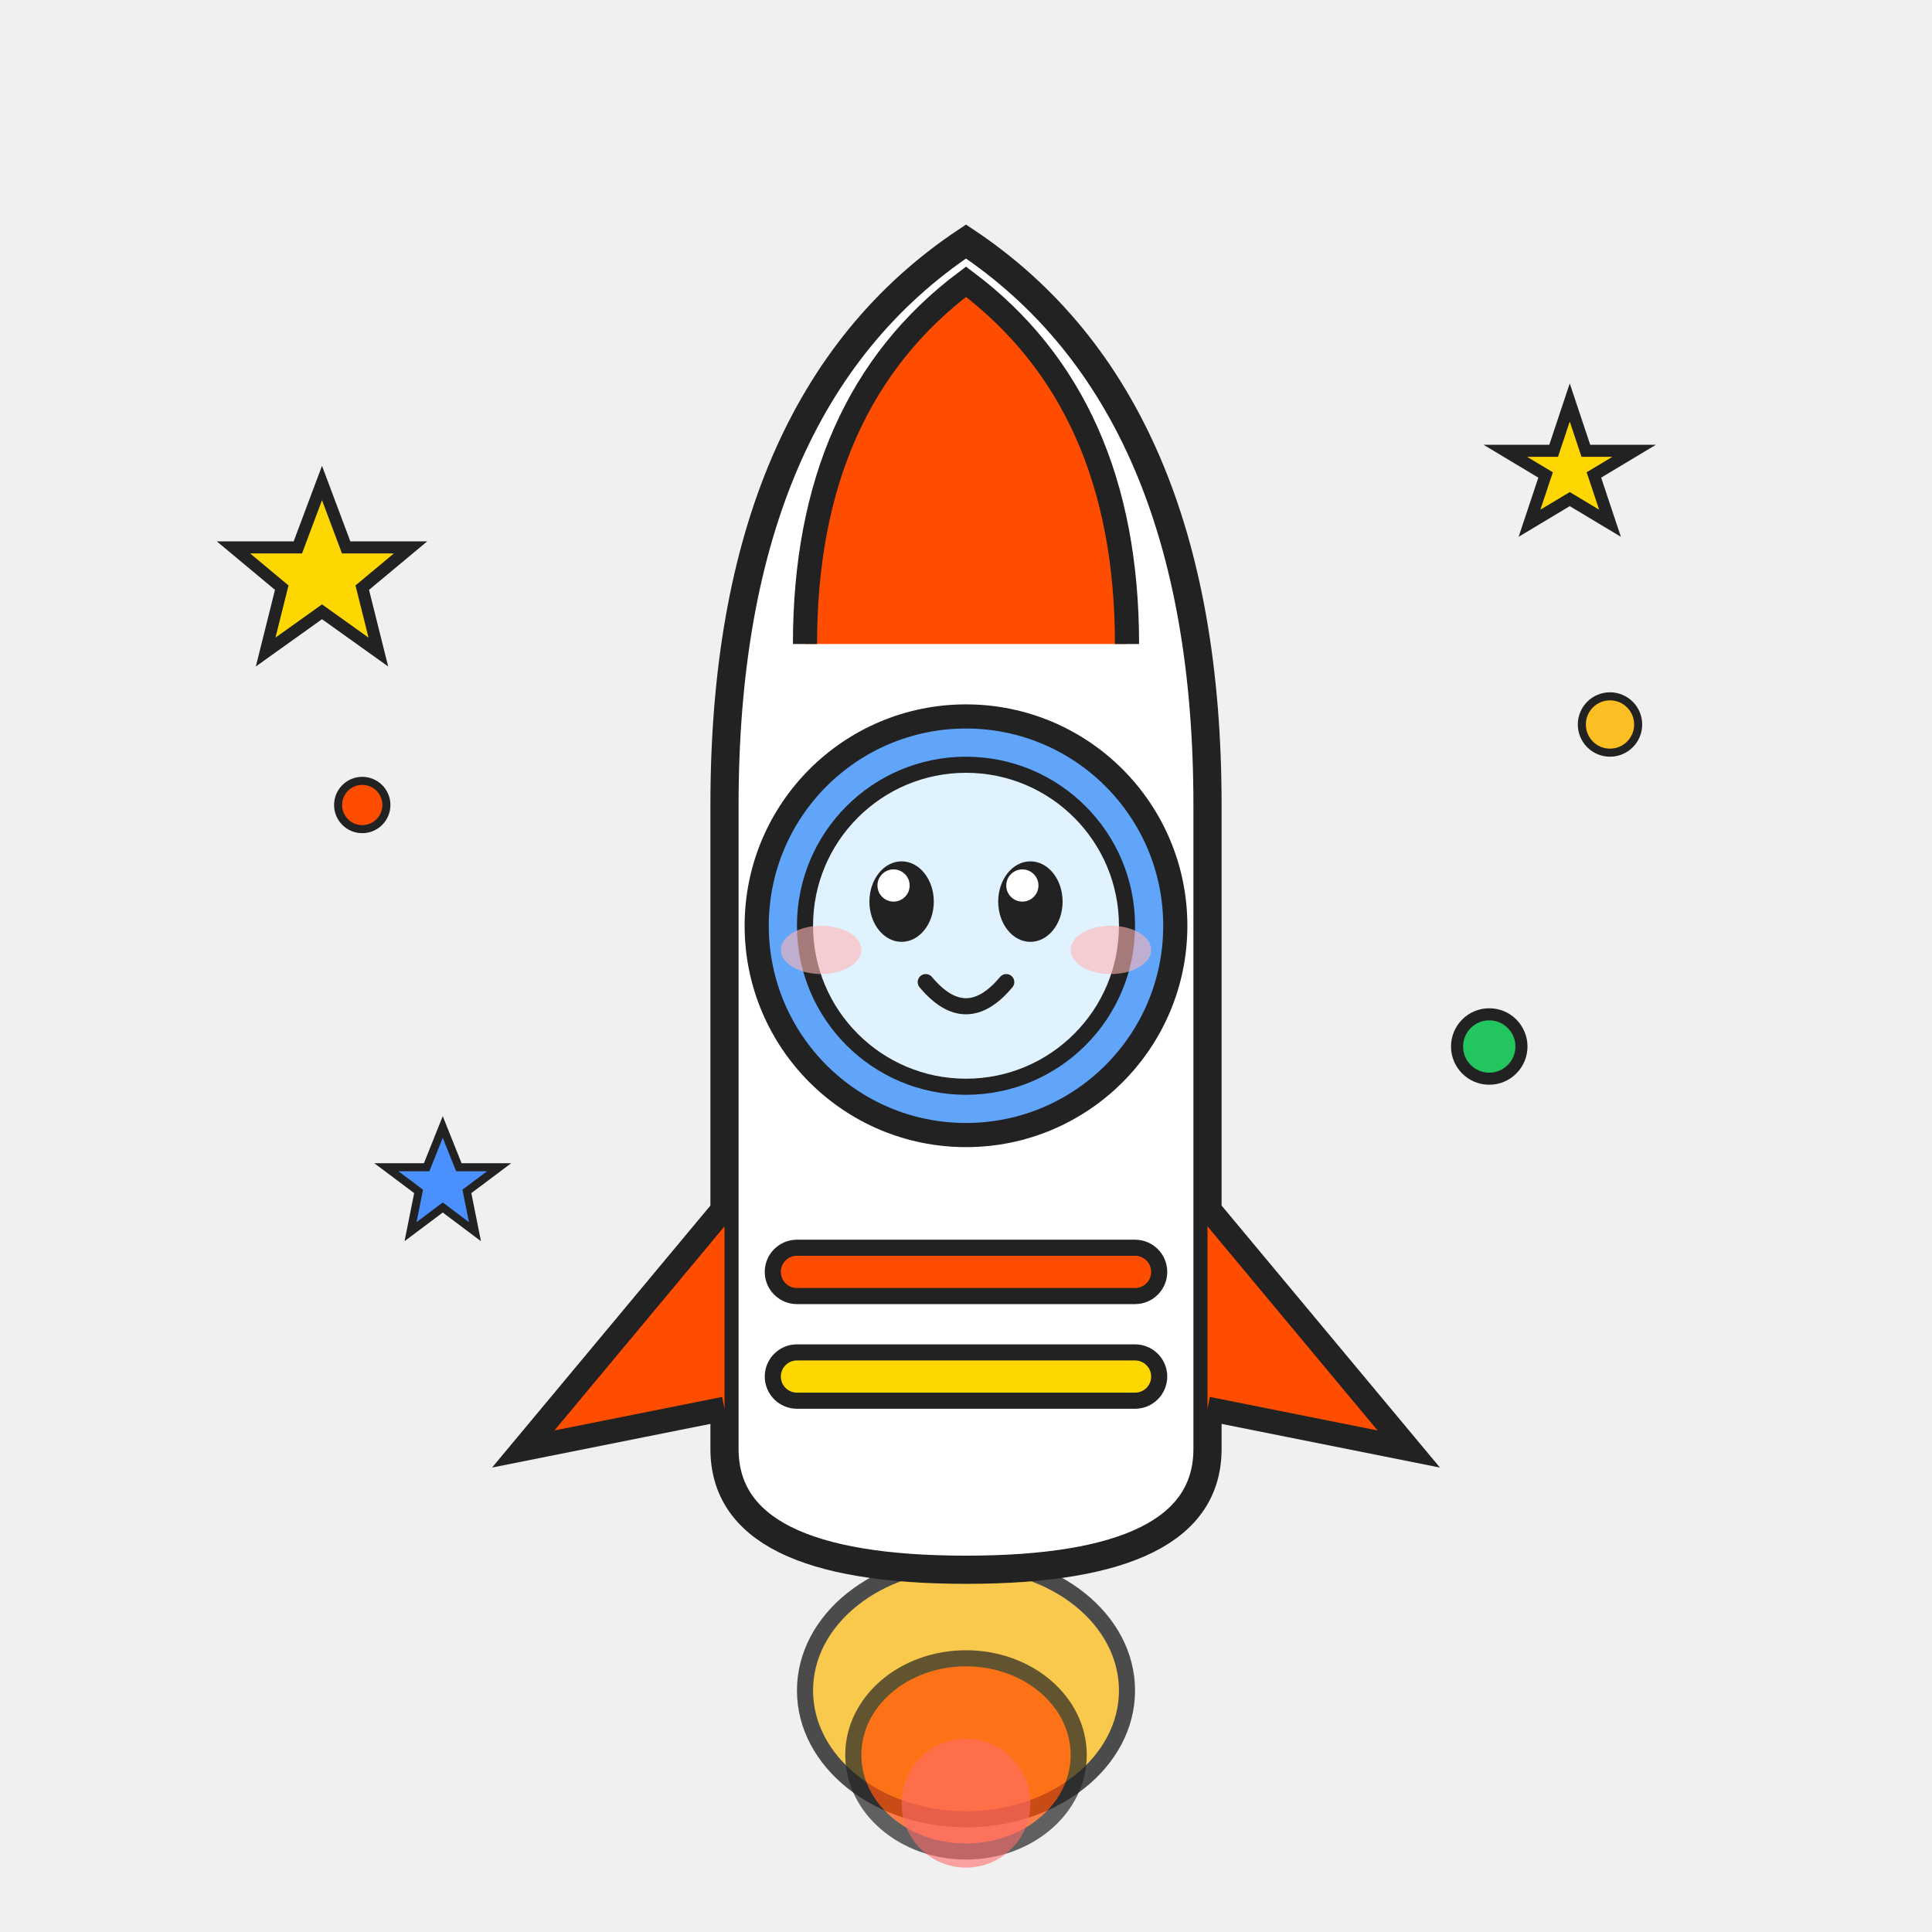
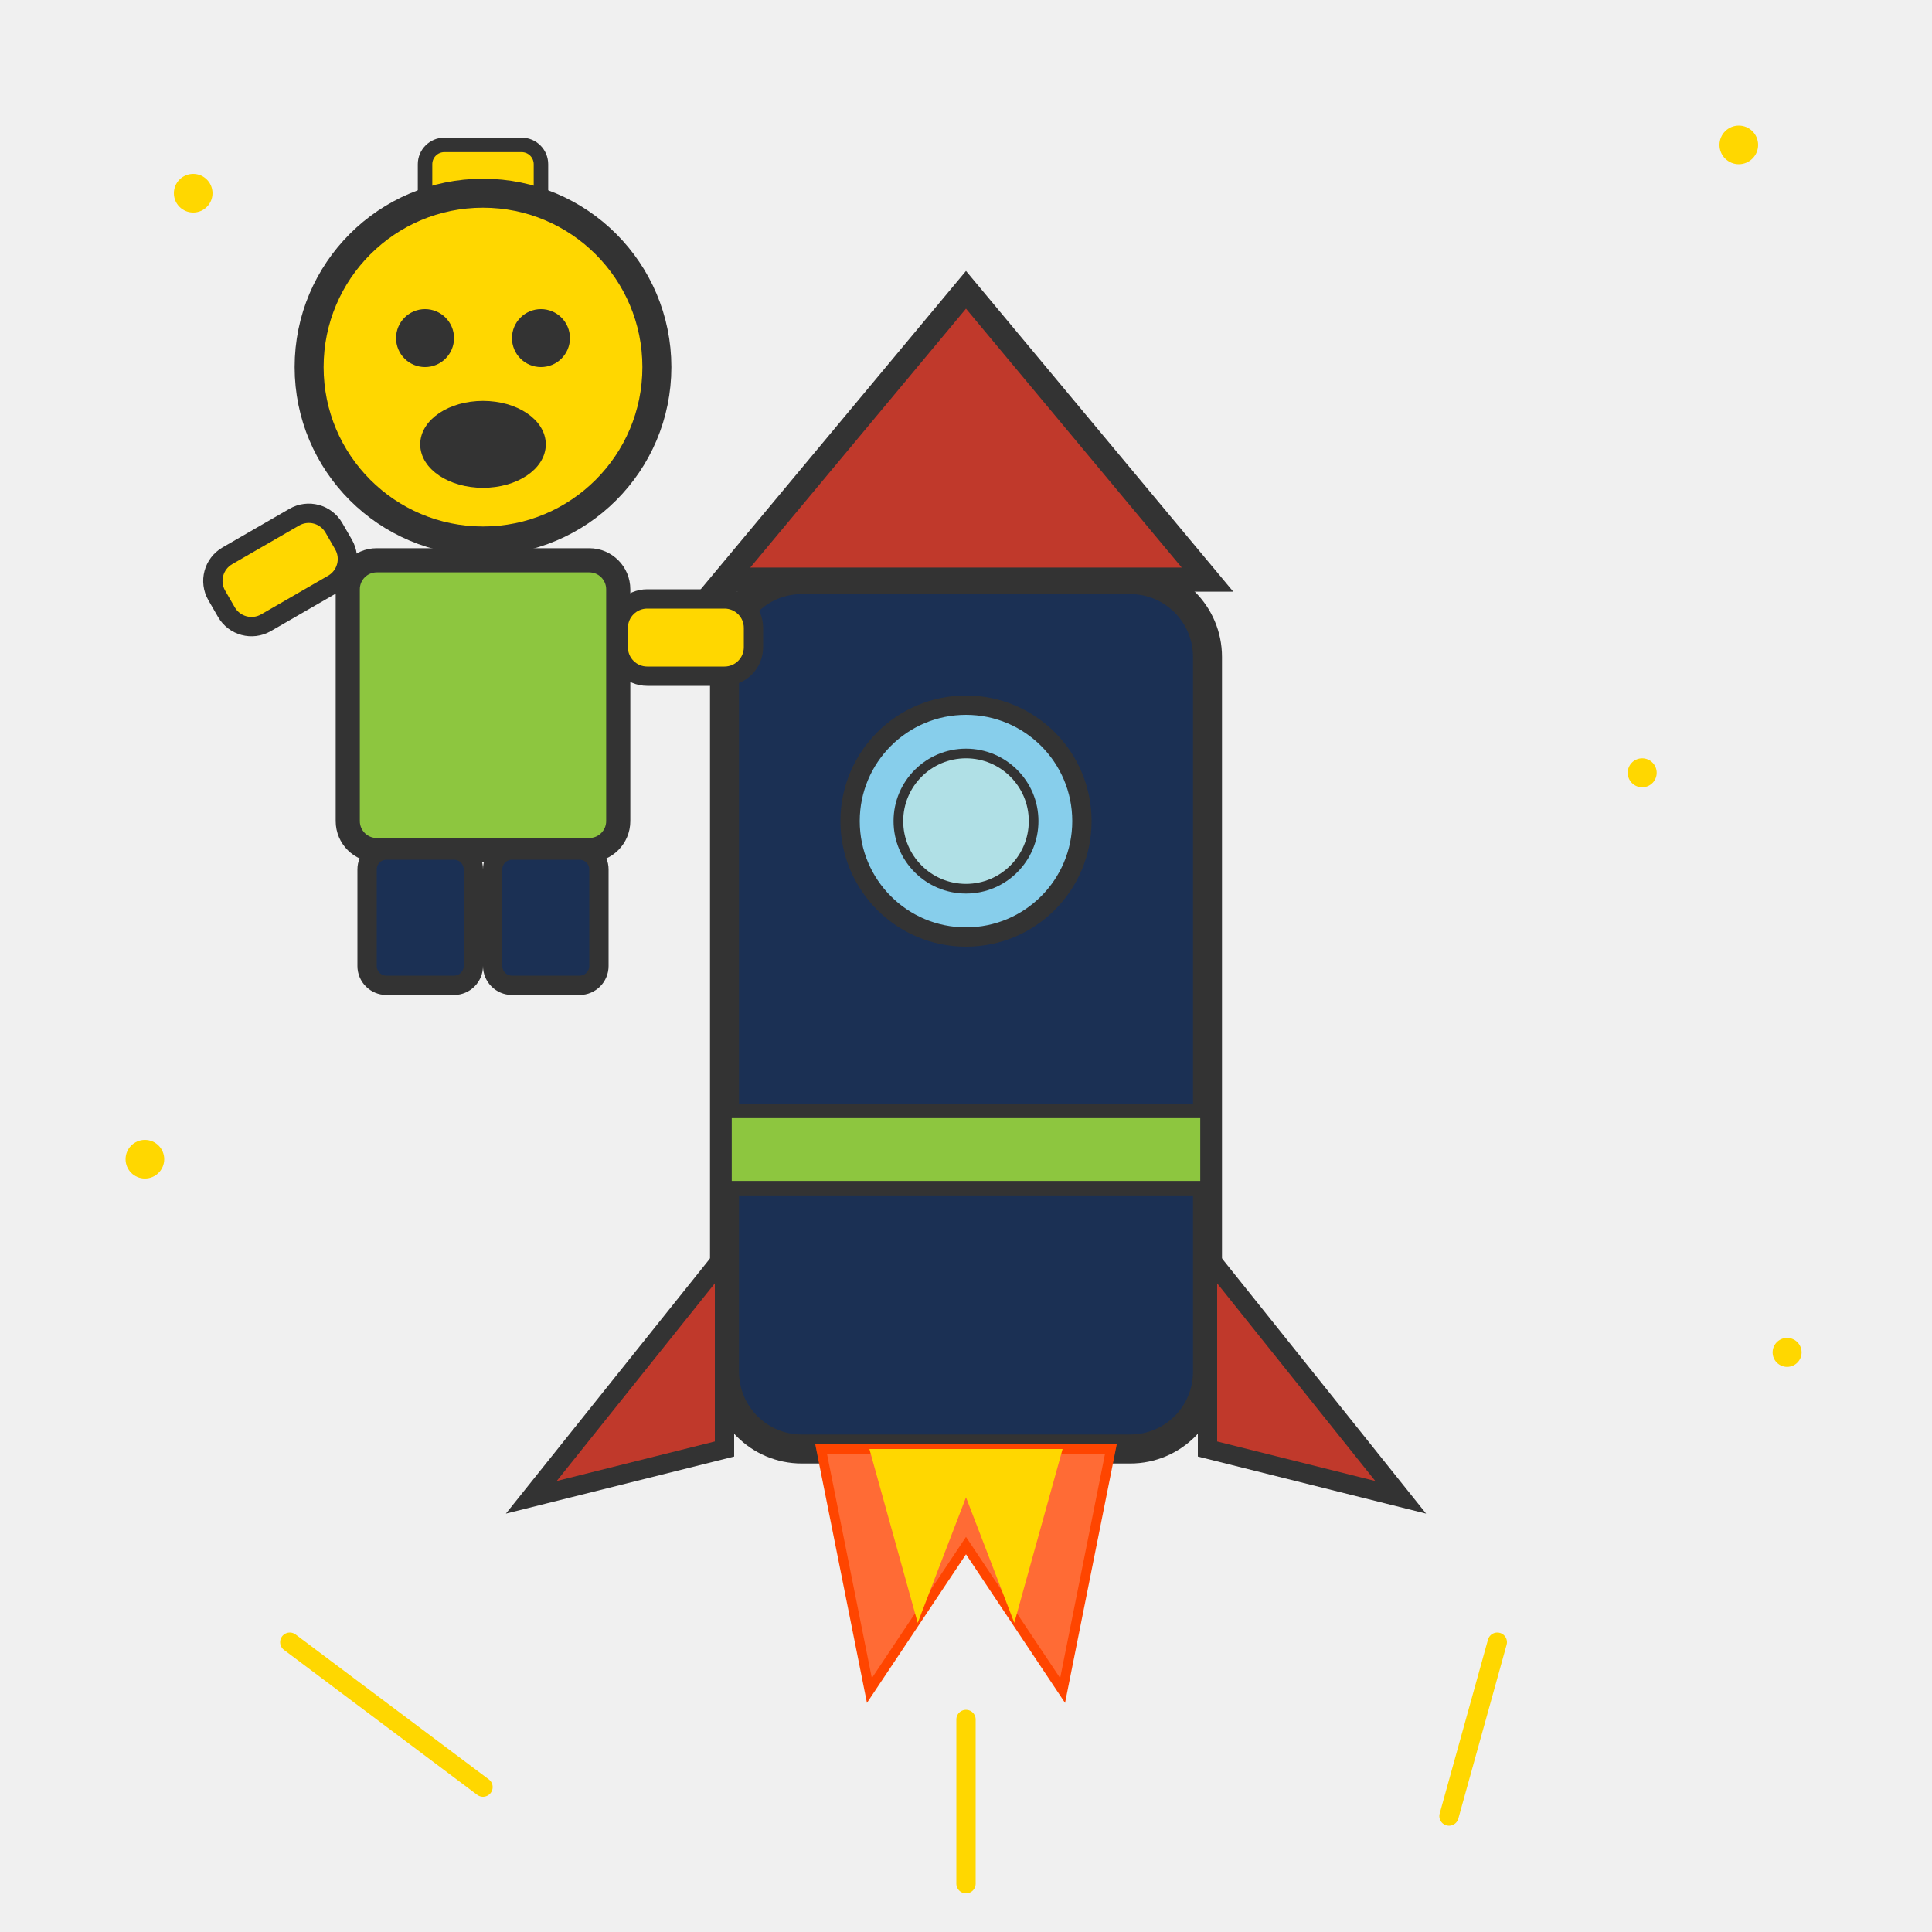
- <svg xmlns="http://www.w3.org/2000/svg" viewBox="0 0 240 240" width="240" height="240">
-   <ellipse cx="120" cy="210" rx="20" ry="16" fill="#FBBF24" stroke="#222" stroke-width="2" opacity="0.8" />
-   <ellipse cx="120" cy="218" rx="14" ry="12" fill="#FF4D00" stroke="#222" stroke-width="2" opacity="0.7" />
-   <ellipse cx="120" cy="224" rx="8" ry="8" fill="#FF6B6B" opacity="0.6" />
-   <path d="M90 100 Q90 50 120 30 Q150 50 150 100 L150 180 Q150 195 120 195 Q90 195 90 180 Z" fill="#FFF" stroke="#222" stroke-width="3.5" />
-   <path d="M100 80 Q100 50 120 35 Q140 50 140 80" fill="#FF4D00" stroke="#222" stroke-width="3" />
-   <circle cx="120" cy="115" r="26" fill="#60A5FA" stroke="#222" stroke-width="3" />
-   <circle cx="120" cy="115" r="20" fill="#E0F2FE" stroke="#222" stroke-width="2" />
-   <ellipse cx="112" cy="112" rx="4" ry="5" fill="#222" />
-   <ellipse cx="128" cy="112" rx="4" ry="5" fill="#222" />
-   <circle cx="111" cy="110" r="2" fill="#FFF" />
-   <circle cx="127" cy="110" r="2" fill="#FFF" />
-   <path d="M115 122 Q120 128 125 122" fill="none" stroke="#222" stroke-width="2" stroke-linecap="round" />
-   <ellipse cx="102" cy="118" rx="5" ry="3" fill="#FFB4B4" opacity="0.6" />
-   <ellipse cx="138" cy="118" rx="5" ry="3" fill="#FFB4B4" opacity="0.6" />
-   <path d="M90 150 L65 180 L90 175" fill="#FF4D00" stroke="#222" stroke-width="3" />
-   <path d="M150 150 L175 180 L150 175" fill="#FF4D00" stroke="#222" stroke-width="3" />
-   <rect x="96" y="155" width="48" height="6" rx="3" fill="#FF4D00" stroke="#222" stroke-width="2" />
-   <rect x="96" y="168" width="48" height="6" rx="3" fill="#FFD700" stroke="#222" stroke-width="2" />
-   <polygon points="40,60 43,68 51,68 45,73 47,81 40,76 33,81 35,73 29,68 37,68" fill="#FFD700" stroke="#222" stroke-width="1.5" />
-   <polygon points="195,50 197,56 203,56 198,59 200,65 195,62 190,65 192,59 187,56 193,56" fill="#FFD700" stroke="#222" stroke-width="1.5" />
-   <polygon points="55,140 57,145 62,145 58,148 59,153 55,150 51,153 52,148 48,145 53,145" fill="#4A90FF" stroke="#222" stroke-width="1" />
-   <circle cx="185" cy="130" r="4" fill="#22C55E" stroke="#222" stroke-width="1.5" />
-   <circle cx="45" cy="100" r="3" fill="#FF4D00" stroke="#222" stroke-width="1" />
-   <circle cx="200" cy="90" r="3.5" fill="#FBBF24" stroke="#222" stroke-width="1" />
+ <svg xmlns="http://www.w3.org/2000/svg" viewBox="0 0 200 200" width="200" height="200">
+   <circle cx="20" cy="20" r="2" fill="#FFD700" />
+   <circle cx="180" cy="15" r="2" fill="#FFD700" />
+   <circle cx="40" cy="60" r="1.5" fill="#FFD700" />
+   <circle cx="170" cy="80" r="1.5" fill="#FFD700" />
+   <circle cx="15" cy="120" r="2" fill="#FFD700" />
+   <circle cx="185" cy="140" r="1.5" fill="#FFD700" />
+   <rect x="75" y="60" width="50" height="90" rx="8" fill="#1B3054" stroke="#333" stroke-width="3" />
+   <polygon points="100,30 75,60 125,60" fill="#C0392B" stroke="#333" stroke-width="2.5" />
+   <circle cx="100" cy="85" r="12" fill="#87CEEB" stroke="#333" stroke-width="2" />
+   <circle cx="100" cy="85" r="7" fill="#B0E0E6" stroke="#333" stroke-width="1" />
+   <rect x="75" y="115" width="50" height="8" rx="0" fill="#8DC63F" stroke="#333" stroke-width="1.5" />
+   <polygon points="75,130 55,155 75,150" fill="#C0392B" stroke="#333" stroke-width="2" />
+   <polygon points="125,130 145,155 125,150" fill="#C0392B" stroke="#333" stroke-width="2" />
+   <polygon points="85,150 90,175 100,160 110,175 115,150" fill="#FF6B35" stroke="#FF4500" stroke-width="1" />
+   <polygon points="90,150 95,168 100,155 105,168 110,150" fill="#FFD700" stroke="none" />
+   <rect x="44" y="15" width="12" height="7" rx="2" fill="#FFD700" stroke="#333" stroke-width="1.5" />
+   <circle cx="50" cy="38" r="18" fill="#FFD700" stroke="#333" stroke-width="3" />
+   <circle cx="44" cy="35" r="3" fill="#333" />
+   <circle cx="56" cy="35" r="3" fill="#333" />
+   <ellipse cx="50" cy="46" rx="6" ry="4" fill="#333" stroke="#333" stroke-width="1" />
+   <rect x="36" y="58" width="28" height="30" rx="3" fill="#8DC63F" stroke="#333" stroke-width="2.5" />
+   <rect x="64" y="62" width="14" height="8" rx="3" fill="#FFD700" stroke="#333" stroke-width="2" />
+   <rect x="22" y="55" width="14" height="8" rx="3" fill="#FFD700" stroke="#333" stroke-width="2" transform="rotate(-30 29 59)" />
+   <rect x="38" y="88" width="11" height="14" rx="2" fill="#1B3054" stroke="#333" stroke-width="2" />
+   <rect x="51" y="88" width="11" height="14" rx="2" fill="#1B3054" stroke="#333" stroke-width="2" />
+   <line x1="30" y1="170" x2="50" y2="185" stroke="#FFD700" stroke-width="2" stroke-linecap="round" />
+   <line x1="100" y1="178" x2="100" y2="195" stroke="#FFD700" stroke-width="2" stroke-linecap="round" />
+   <line x1="155" y1="170" x2="150" y2="188" stroke="#FFD700" stroke-width="2" stroke-linecap="round" />
</svg>
